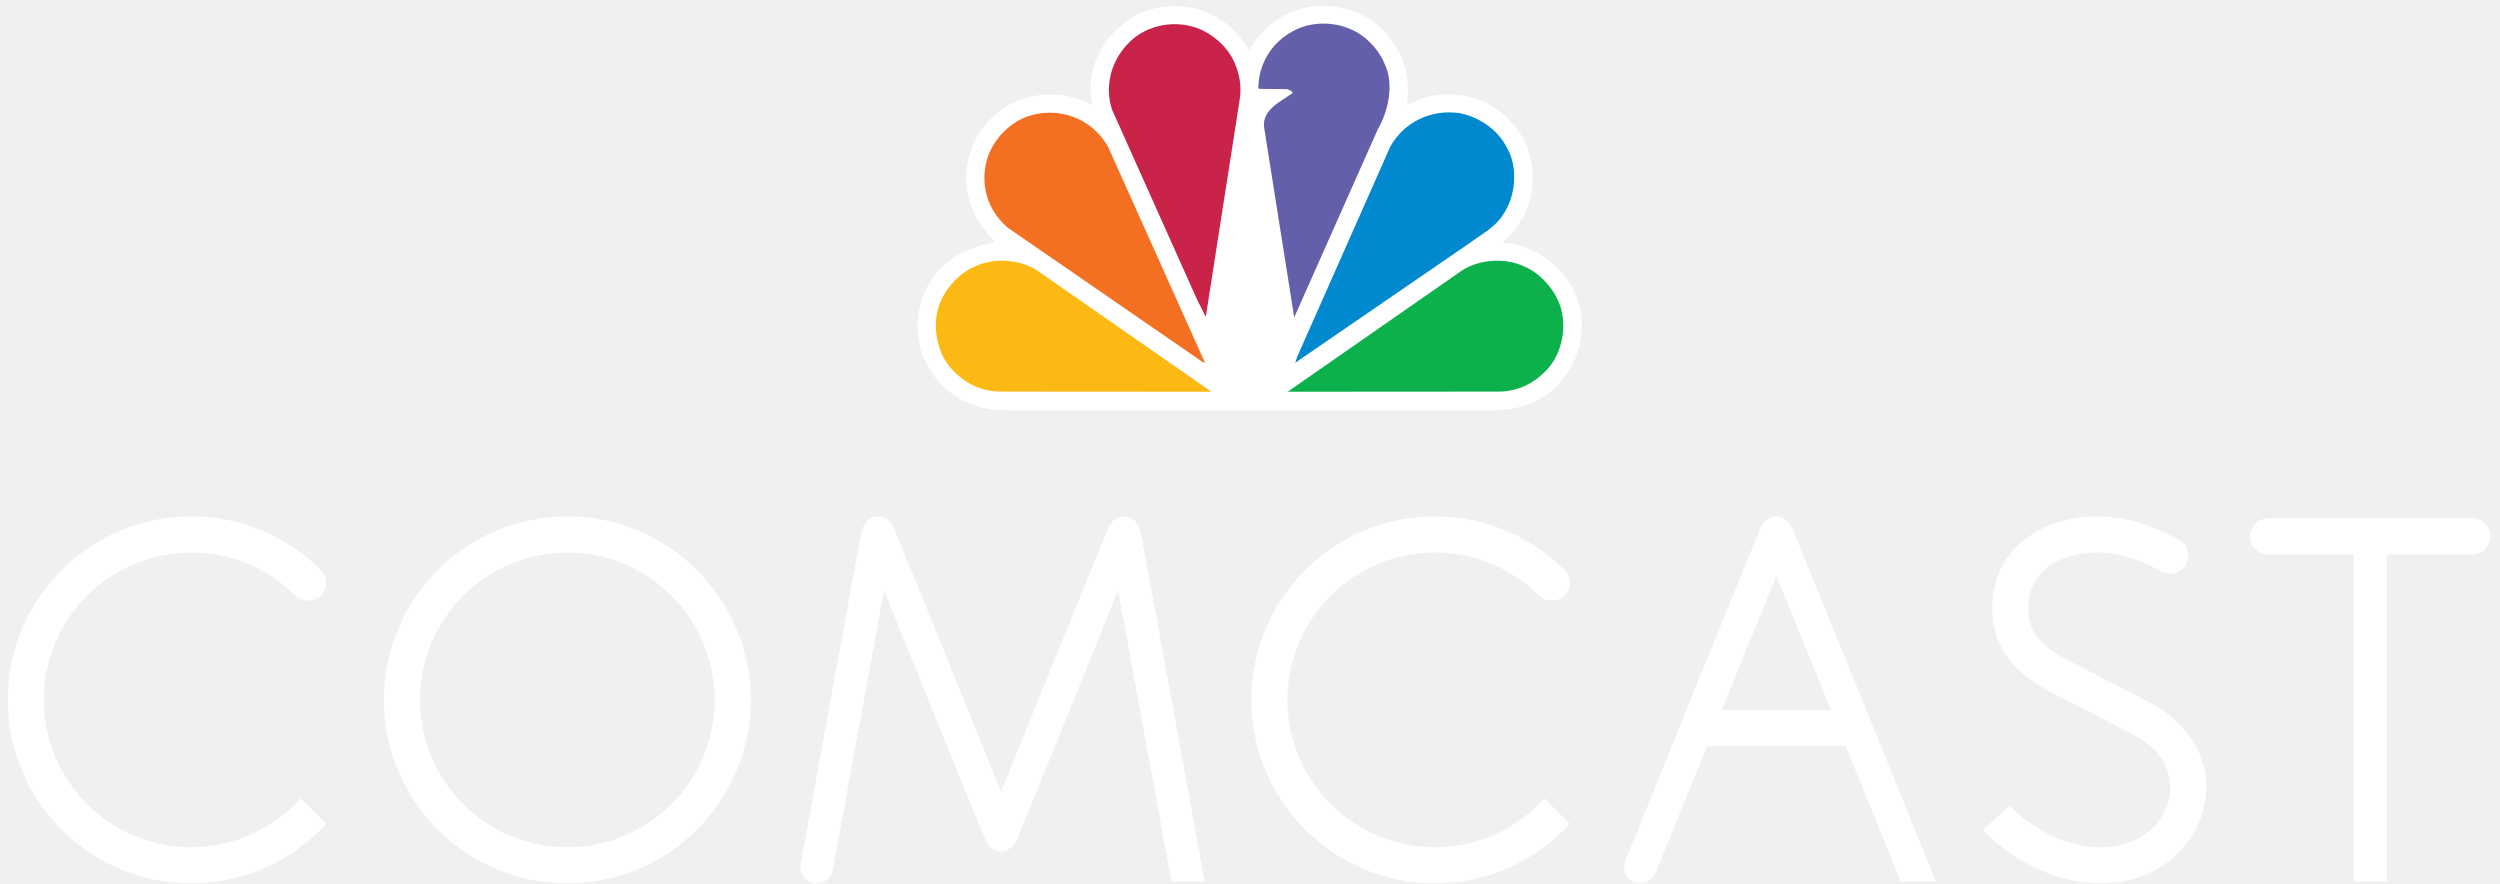
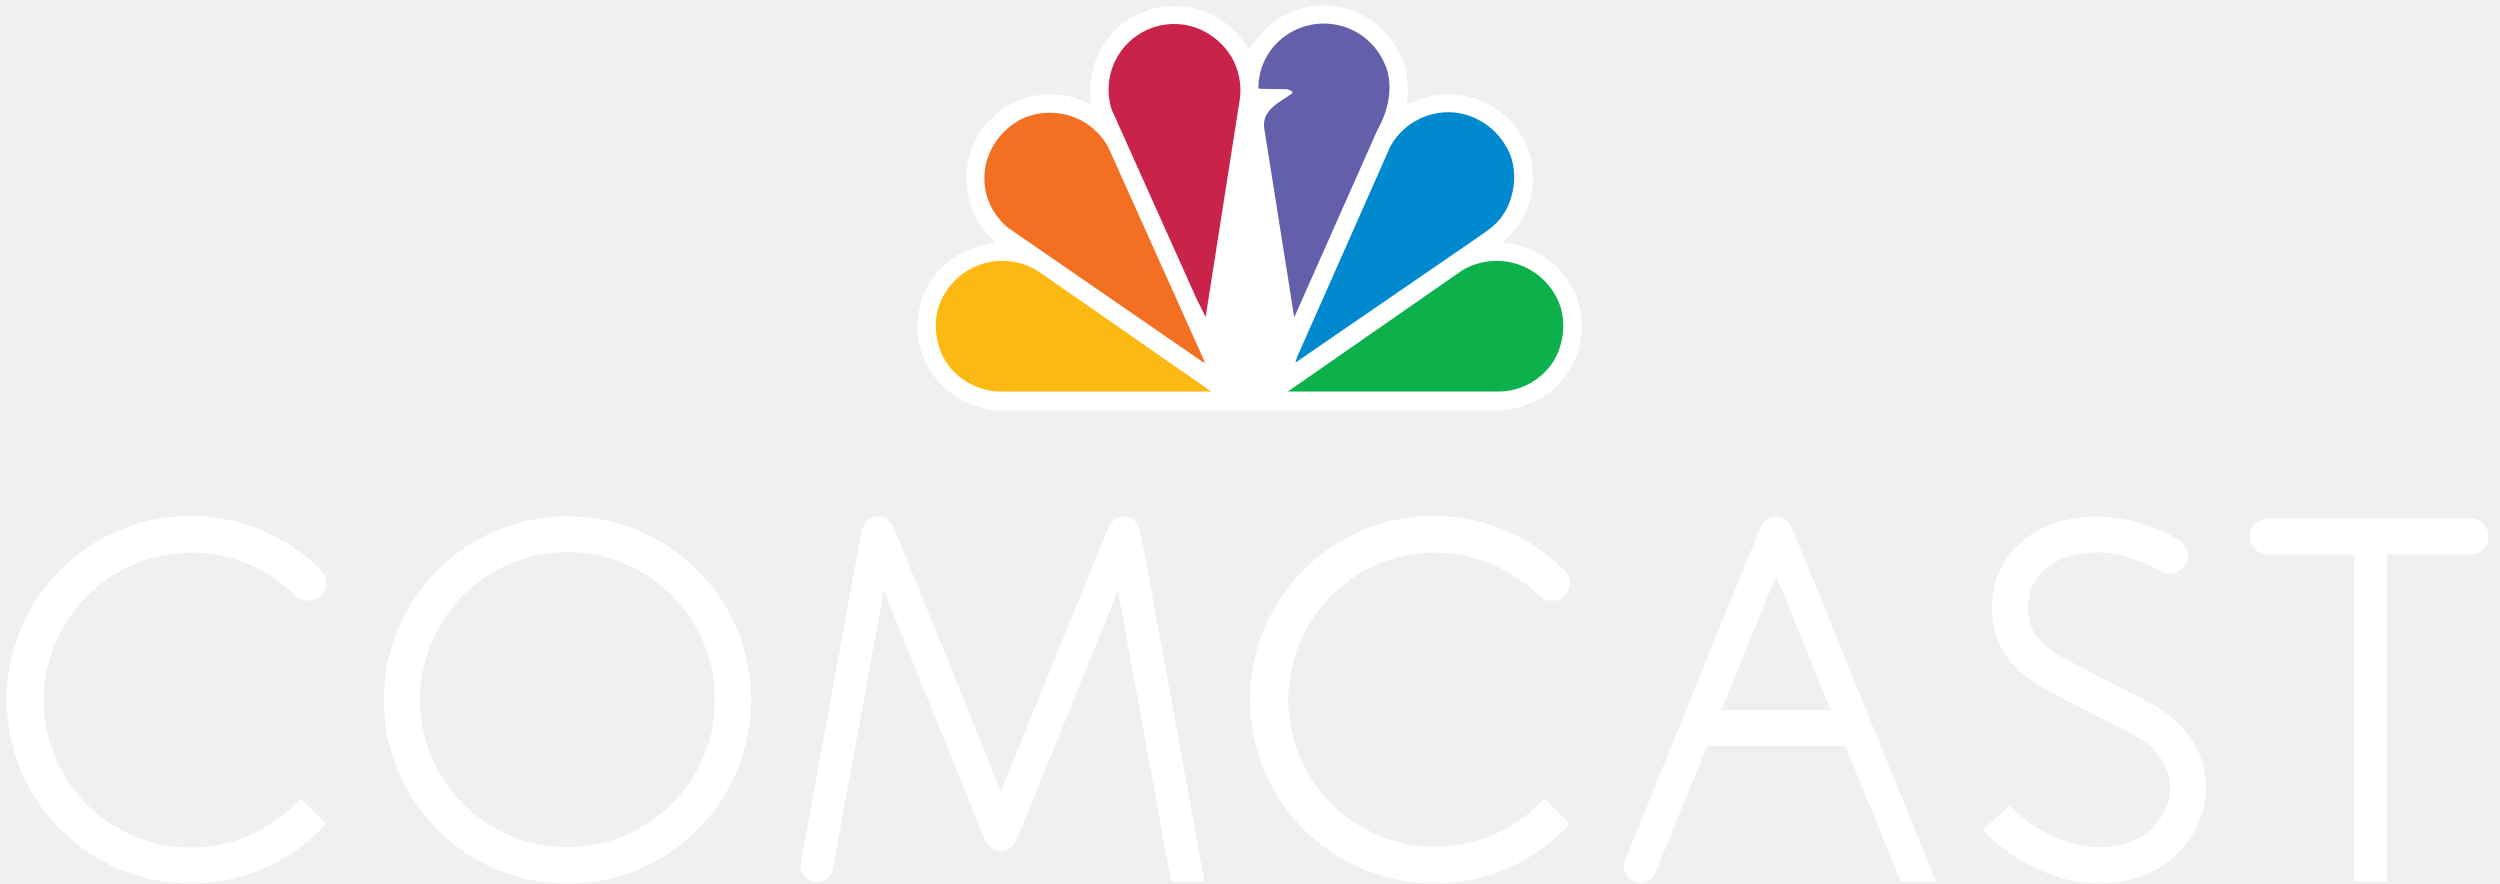
- <svg xmlns="http://www.w3.org/2000/svg" width="1132" height="400" viewBox="0 0 1132 400" fill="none">
-   <g clip-path="url(#clip0_4213_2842)">
-     <path d="M565.515 22.645C569.66 15.877 576.538 8.795 583.943 5.8C596.69 -5.72205e-06 613.775 2.494 624.175 11.671C634.239 20.788 639.344 33.284 636.935 47.255C639.403 46.8 641.895 45.219 644.508 44.32C660.13 39.911 676.652 44.692 686.668 58.086C694.192 67.648 696.158 82.503 691.642 94.053C689.4 99.863 685.578 105.087 680.608 109.545L681.109 110.048C695.643 110.754 709.926 122.041 714.334 135.879C719.114 149.837 714.909 164.753 704.702 174.961C696.362 183.204 685.639 186.057 673.718 185.816H457.304C439.534 186.2 425.804 178.328 418.412 162.526C412.612 148.962 415.476 131.614 426.306 121.275C433.135 114.134 441.691 111.209 450.916 109.737C440.469 100.044 435.436 86.782 438.372 72.559C440.469 61.034 450.294 49.364 461.579 45.339C471.523 41.385 484.991 42.079 494.097 47.446L494.421 47.05C491.677 31.367 498.626 17.218 511.636 8.543C523.235 0.697 541.781 0.899 553.139 9.24C558.243 12.366 562.448 17.733 565.515 22.645Z" fill="white" />
-     <path d="M626.786 28.504C631.435 37.886 628.704 50.178 623.851 58.601L586.302 143.08L585.978 143.475L572.405 57.775C571.316 49.545 580.108 46.034 585.284 42.08C585.021 40.871 583.69 40.931 582.853 40.367L570.166 40.235L569.781 39.852C569.852 29.212 575.58 19.388 585.284 14.225C595.422 8.367 609.702 9.959 618.495 17.472C622.066 20.657 625.074 24.358 626.786 28.504Z" fill="#645FAA" />
-     <path d="M557.607 25.569C560.676 31.248 562.449 37.695 561.37 44.834L546.059 142.959C546.142 143.079 545.999 143.211 545.878 143.27L541.913 135.375L503.537 49.675C499.966 38.64 503.274 27.103 511.312 19.194C519.411 10.975 532.734 8.746 543.326 13.204C548.934 15.625 554.289 20.083 557.607 25.569Z" fill="#C9234A" />
-     <path d="M682.331 66.879C687.494 75.684 686.333 89.008 680.592 97.179C677.036 102.918 671.163 105.782 666.191 109.544L586.675 164.128H586.493L587.38 161.517L629.53 66.376C635.845 55.162 647.898 49.483 660.646 51.196C669.38 52.79 678.114 58.468 682.331 66.879Z" fill="#0089CF" />
-     <path d="M501.692 66.376L545.555 164.118H544.85L456.418 103.17C447.419 95.587 443.73 84.228 446.785 72.75C449.073 64.148 456.213 56.109 464.708 52.921C478.617 47.829 494.287 53.244 501.692 66.376Z" fill="#F36F21" />
-     <path d="M705.406 135.878C709.815 145.187 708.078 157.935 701.776 165.853C695.524 173.438 687.159 177.584 677.346 177.319L583.056 177.38L662.045 122.424C669.763 117.452 681.492 116.551 689.915 120.577C696.419 123.13 702.543 129.504 705.406 135.878Z" fill="#0DB14B" />
-     <path d="M426.187 135.878C421.792 145.187 423.516 157.935 429.83 165.853C436.084 173.438 444.422 177.584 454.248 177.319L548.538 177.38L469.548 122.424C461.832 117.452 450.104 116.551 441.692 120.577C435.184 123.13 429.063 129.504 426.187 135.878Z" fill="#FDB913" />
-     <path d="M256.871 233.823C211.056 233.823 173.82 271.084 173.82 316.9C173.82 362.704 211.056 399.988 256.871 399.988C302.688 399.988 339.948 362.704 339.948 316.9C339.948 271.085 302.688 233.823 256.871 233.823ZM256.871 383.622C220.078 383.622 190.137 353.684 190.137 316.902C190.137 280.13 220.078 250.19 256.871 250.19C293.666 250.19 323.606 280.131 323.606 316.902C323.606 353.684 293.666 383.622 256.871 383.622ZM973.146 317.955C968.689 315.617 941.576 301.66 937.682 299.636C923.461 292.363 918.417 285.94 918.417 275.062C918.417 259.943 930.831 250.178 950.081 250.178C961.381 250.178 972.306 255.15 978.717 258.756C979.94 259.413 981.307 259.755 982.695 259.75C987.176 259.75 990.855 256.073 990.855 251.592C990.852 250.157 990.473 248.748 989.756 247.506C989.039 246.263 988.009 245.23 986.769 244.51C978.695 240.004 964.926 233.835 950.081 233.835C921.795 233.835 902.062 250.775 902.062 275.062C902.062 296.856 916.391 307.136 930.41 314.301C934.338 316.301 961.764 330.438 965.873 332.606C976.704 338.273 982.695 346.78 982.695 356.57C982.695 369.688 971.578 383.634 951.006 383.634C930.997 383.634 915.458 370.216 911.169 366.082L909.886 364.859L897.798 375.881L899.211 377.295C904.578 382.617 924.204 399.988 951.006 399.988C981.055 399.988 999.014 377.907 999.014 356.57C999.014 340.636 989.597 326.555 973.146 317.955ZM86.549 250.189C104.389 250.189 121.15 257.139 133.73 269.706C136.726 272.689 142.357 272.689 145.303 269.706C146.861 268.184 147.687 266.137 147.687 263.944C147.687 261.775 146.861 259.702 145.303 258.18L144.298 257.15C128.746 242.101 108.222 233.823 86.549 233.823C40.757 233.823 3.496 271.096 3.496 316.888C3.496 362.705 40.757 399.989 86.549 399.989C110.725 399.989 132.507 389.616 147.687 373.079L136.125 361.506C123.905 375.069 106.221 383.623 86.548 383.623C49.766 383.623 19.826 353.672 19.826 316.889C19.827 280.142 49.767 250.189 86.549 250.189ZM649.695 250.189C667.512 250.189 684.295 257.139 696.875 269.706C699.858 272.689 705.491 272.689 708.438 269.706C709.207 268.957 709.818 268.061 710.234 267.071C710.65 266.081 710.862 265.018 710.858 263.944C710.858 261.775 709.994 259.702 708.438 258.18L707.443 257.15C691.856 242.101 671.357 233.823 649.695 233.823C603.892 233.823 566.618 271.095 566.618 316.887C566.618 362.704 603.892 399.988 649.695 399.988C673.86 399.988 695.642 389.615 710.845 373.078L699.271 361.505C687.05 375.068 669.341 383.622 649.695 383.622C612.901 383.622 582.948 353.671 582.948 316.888C582.948 280.142 612.901 250.189 649.695 250.189ZM508.978 233.823C505.911 233.823 503.49 235.8 502.171 238.352C500.829 240.903 453.289 358.497 453.278 358.497C453.278 358.497 405.737 240.902 404.406 238.352C403.077 235.799 400.658 233.823 397.591 233.823C394.008 233.823 391.313 236.459 390.366 239.779C389.42 243.121 362.595 391.121 362.595 391.121C362.497 391.614 362.449 392.116 362.451 392.619C362.451 396.691 365.77 399.988 369.819 399.988C371.529 399.991 373.187 399.398 374.508 398.312C375.828 397.225 376.729 395.713 377.055 394.034L400.286 267.407C400.286 267.407 445.108 378.135 446.414 380.769C447.732 383.394 450.176 385.443 453.291 385.443C456.405 385.443 458.839 383.394 460.144 380.769C461.462 378.134 506.283 267.407 506.283 267.407L530.424 399.077H545.426C545.426 399.077 517.162 243.119 516.216 239.779C515.255 236.459 512.559 233.823 508.978 233.823ZM804.333 233.835C801.23 233.823 798.824 235.848 797.469 238.483C796.126 241.108 735.947 389.745 735.947 389.745C735.573 390.657 735.381 391.634 735.383 392.62C735.383 396.692 738.678 400 742.752 400C745.855 400 748.515 398.059 749.607 395.315L772.968 337.844H835.711L860.634 399.077H876.555C876.555 399.077 812.505 241.106 811.188 238.482C809.88 235.847 807.448 233.823 804.333 233.835ZM779.628 321.487L804.332 260.743L829.061 321.487H779.628ZM1119.53 234.709H1027.04C1022.53 234.709 1018.88 238.376 1018.88 242.892C1018.88 247.385 1022.53 251.051 1027.04 251.051H1065.81V399.065H1080.78V251.052H1119.53C1124.04 251.052 1127.73 247.386 1127.73 242.893C1127.73 238.376 1124.04 234.709 1119.53 234.709Z" fill="white" />
+ <svg xmlns="http://www.w3.org/2000/svg" fill="none" viewBox="0 0 1132 400">
+   <g clip-path="url(#a)">
+     <path fill="#fff" d="M565.5 22.6c4.2-6.7 11-13.8 18.4-16.8a38.1 38.1 0 0 1 53 41.5c2.5-.5 5-2 7.6-3 15.6-4.4 32.2.4 42.2 13.8a38 38 0 0 1 5 36q-3.5 8.8-11 15.4l.4.5a37.9 37.9 0 0 1 23.6 65 41 41 0 0 1-31 10.8H457.3a39 39 0 0 1-38.9-23.3c-5.8-13.5-3-30.9 8-41.2 6.7-7.2 15.3-10 24.5-11.6a39 39 0 0 1-12.5-37.1A38.2 38.2 0 0 1 494 47.4l.3-.3a38 38 0 0 1 17.2-38.6 38.5 38.5 0 0 1 54 14.1" />
+     <path fill="#645faa" d="M626.8 28.5c4.6 9.4 1.9 21.7-3 30.1l-37.5 84.5-.3.4-13.6-85.7c-1-8.3 7.7-11.8 12.9-15.7-.3-1.2-1.6-1.2-2.4-1.7l-12.7-.2-.4-.3a29 29 0 0 1 15.5-25.7 30 30 0 0 1 33.2 3.3q5.6 4.8 8.3 11" />
+     <path fill="#c9234a" d="M557.6 25.6c3 5.6 4.8 12 3.8 19.2L546 143l-.2.3-4-8-38.4-85.6a29.7 29.7 0 0 1 39.8-36.5c5.6 2.4 11 6.9 14.3 12.4" />
+     <path fill="#0089cf" d="M682.3 66.9c5.2 8.8 4 22.1-1.7 30.3-3.6 5.7-9.4 8.6-14.4 12.3l-79.5 54.6h-.2l.9-2.6 42.1-95.1a30 30 0 0 1 31.1-15.2 31 31 0 0 1 21.7 15.7" />
+     <path fill="#f36f21" d="m501.7 66.4 43.9 97.7h-.7l-88.5-61c-9-7.5-12.7-18.9-9.6-30.3a31 31 0 0 1 18-19.9c13.8-5 29.5.3 36.9 13.5" />
+     <path fill="#0db14b" d="M705.4 135.9c4.4 9.3 2.7 22-3.6 30a30 30 0 0 1-24.5 11.4h-94.2l79-54.9a30.5 30.5 0 0 1 43.3 13.5" />
+     <path fill="#fdb913" d="M426.2 135.9c-4.4 9.3-2.7 22 3.6 30a30 30 0 0 0 24.4 11.4h94.3l-79-54.9a30.5 30.5 0 0 0-43.3 13.5" />
+     <path fill="#fff" d="M256.9 233.8a83.1 83.1 0 1 0 .1 166.3 83.1 83.1 0 0 0-.1-166.3m0 149.8A66.8 66.8 0 1 1 257 250a66.8 66.8 0 0 1-.1 133.6M973 318c-4.4-2.4-31.5-16.3-35.4-18.4-14.2-7.2-19.3-13.7-19.3-24.5 0-15.2 12.4-25 31.7-25 11.3 0 22.2 5 28.6 8.7q1.9 1 4 1a8.2 8.2 0 0 0 4-15.3 79 79 0 0 0-36.6-10.7c-28.3 0-48 17-48 41.3 0 21.8 14.3 32 28.3 39.2l35.5 18.3c10.8 5.7 16.8 14.2 16.8 24 0 13-11.1 27-31.7 27-20 0-35.5-13.4-39.8-17.5l-1.3-1.2-12.1 11 1.4 1.4c5.4 5.3 25 22.7 51.8 22.7 30 0 48-22 48-43.4 0-16-9.4-30-25.9-38.6M86.5 250.2c17.9 0 34.7 7 47.2 19.5 3 3 8.7 3 11.6 0a8 8 0 0 0 2.4-5.8 8 8 0 0 0-2.4-5.7l-1-1A83.2 83.2 0 1 0 86.6 400c24.1 0 46-10.4 61-27l-11.5-11.5A66.6 66.6 0 0 1 19.8 317c0-36.8 30-66.7 66.7-66.7m563.2 0c17.8 0 34.6 7 47.2 19.5 3 3 8.6 3 11.5 0a8 8 0 0 0 0-11.5l-1-1A83.2 83.2 0 1 0 649.7 400c24.2 0 46-10.4 61.1-27l-11.5-11.5a66.6 66.6 0 1 1-49.6-111.3M509 233.8c-3 0-5.5 2-6.8 4.6-1.4 2.5-49 120.1-49 120.1s-47.5-117.6-48.8-120.1c-1.3-2.6-3.7-4.6-6.8-4.6-3.6 0-6.3 2.7-7.2 6S362.6 391 362.6 391q-.2.7-.1 1.5A7.4 7.4 0 0 0 377 394l23.2-126.6s44.8 110.7 46.1 113.4c1.3 2.6 3.8 4.6 6.9 4.6s5.5-2 6.8-4.6c1.4-2.7 46.2-113.4 46.2-113.4l24.1 131.7h15s-28.2-156-29.2-159.3-3.6-6-7.2-6m295.3 0c-3 0-5.5 2-6.8 4.7-1.4 2.6-61.6 151.2-61.6 151.2q-.5 1.5-.5 3a7.4 7.4 0 0 0 14.2 2.6l23.4-57.5h62.7l25 61.3h15.9s-64.1-158-65.4-160.6c-1.3-2.7-3.8-4.7-6.9-4.7m-24.7 87.7 24.7-60.8 24.8 60.8zm340-86.8H1027a8.2 8.2 0 0 0 0 16.4h38.8v148h15V251h38.7a8.2 8.2 0 0 0 0-16.3" />
  </g>
  <defs>
-     <clipPath id="clip0_4213_2842">
-       <rect width="1131.22" height="400" fill="white" />
+     <clipPath id="a">
+       <path fill="#fff" d="M0 0h1131.2v400H0z" />
    </clipPath>
  </defs>
</svg>
